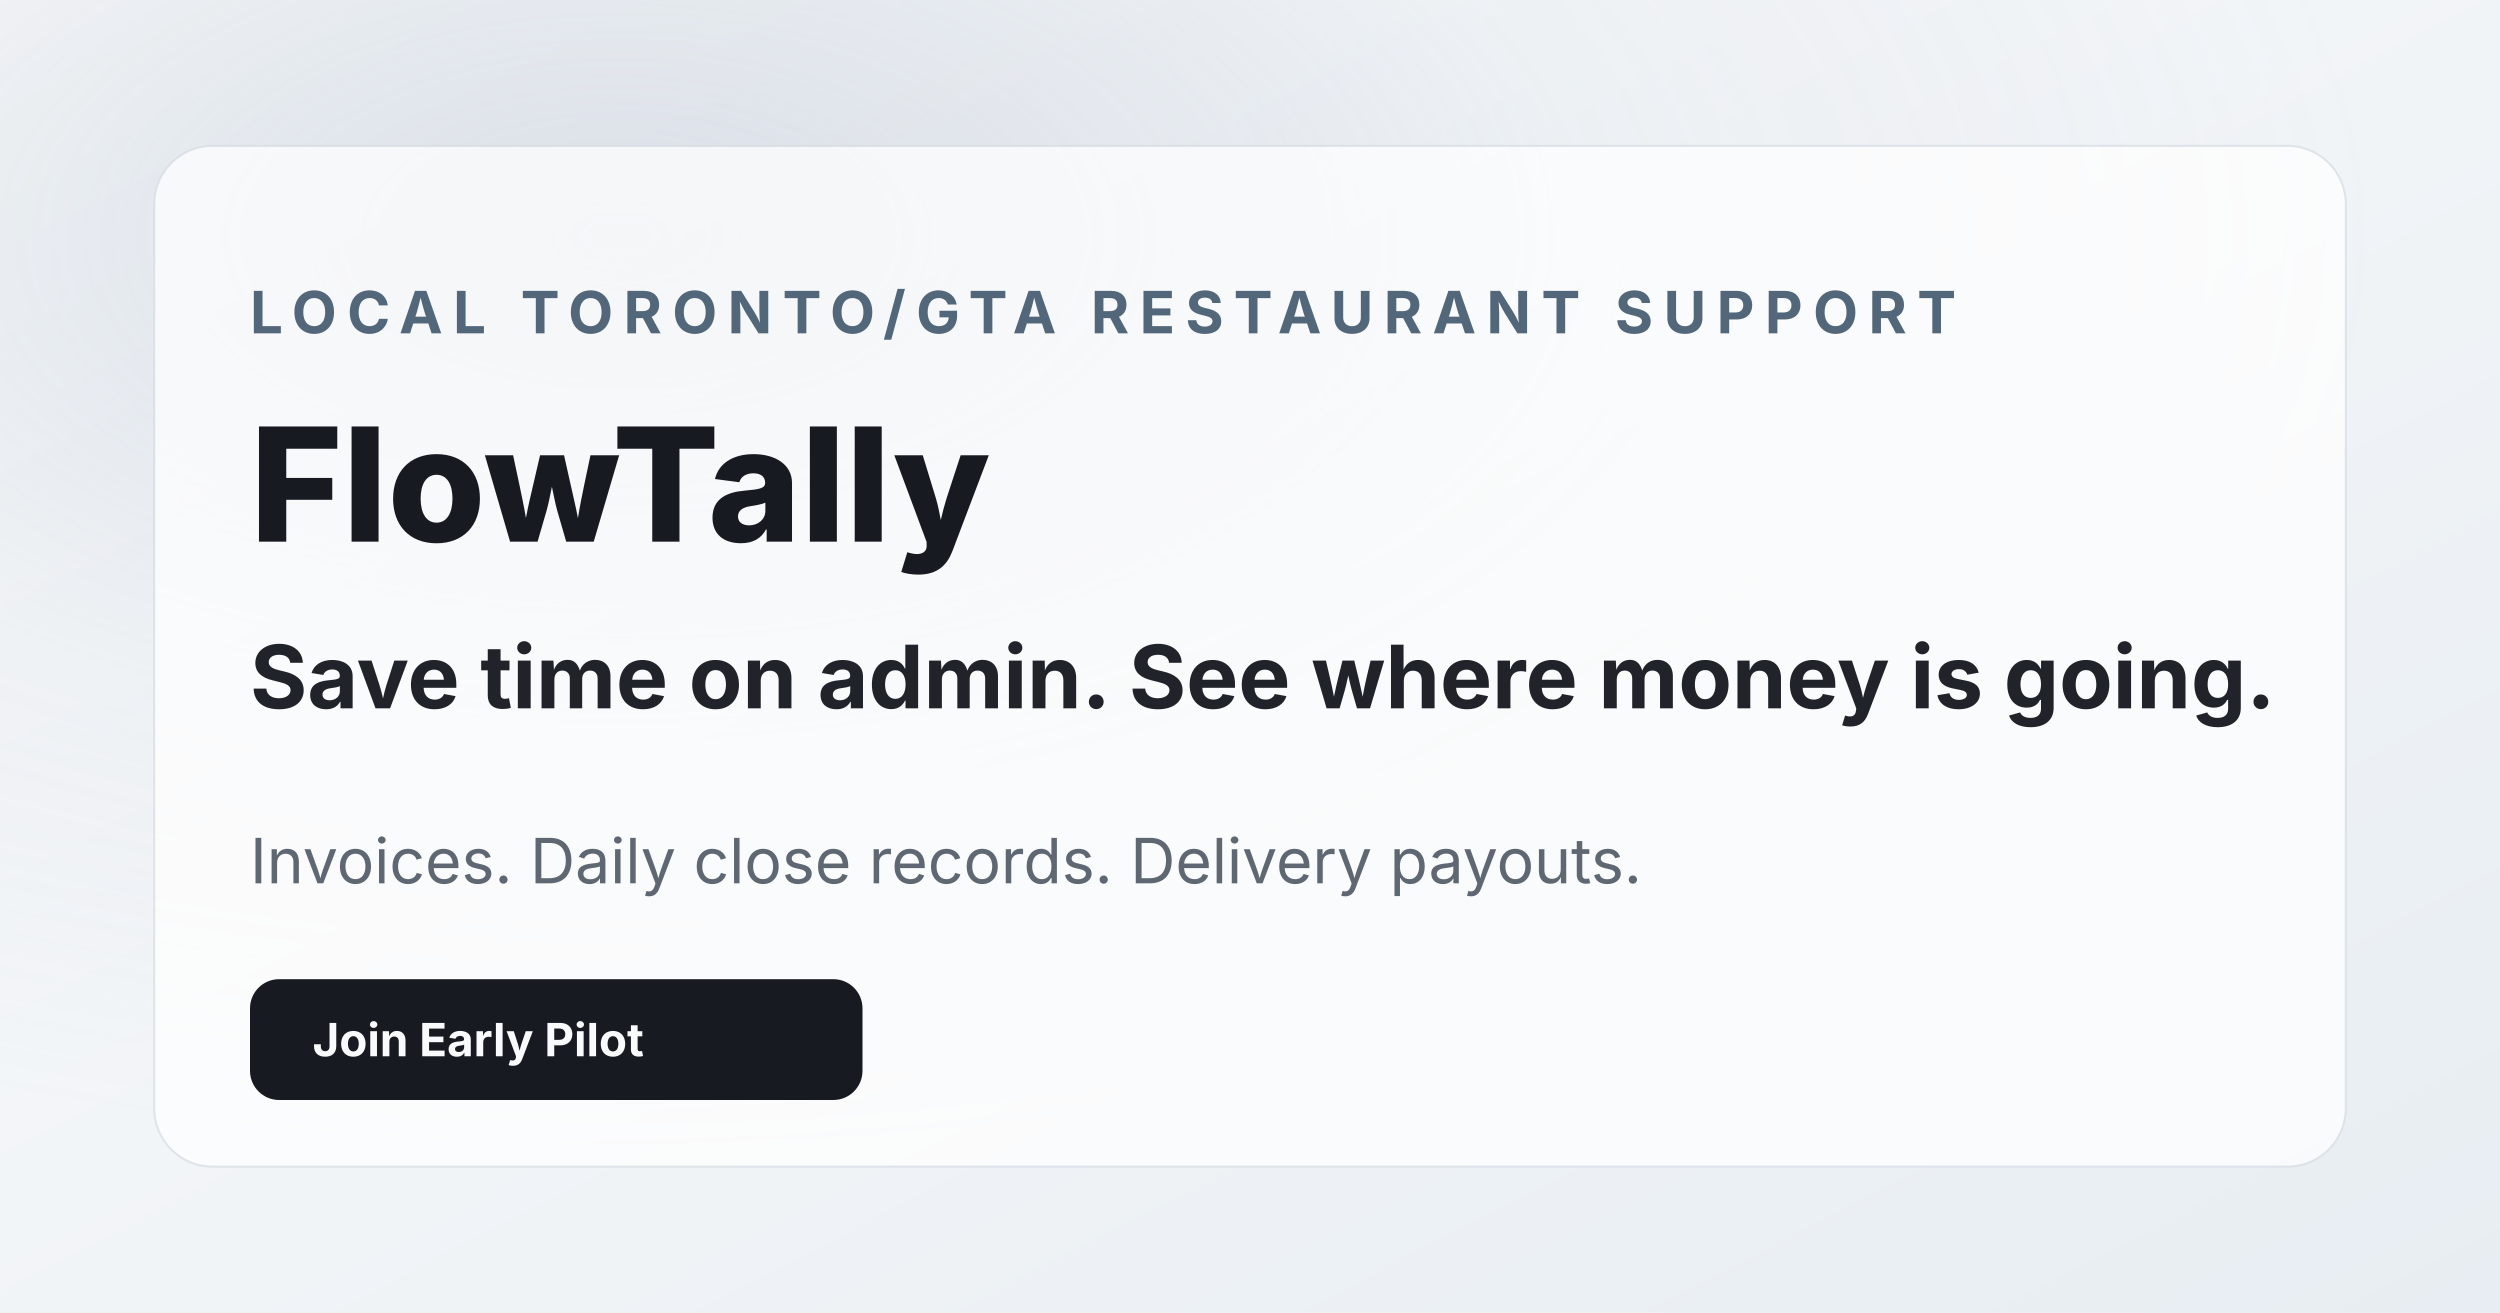
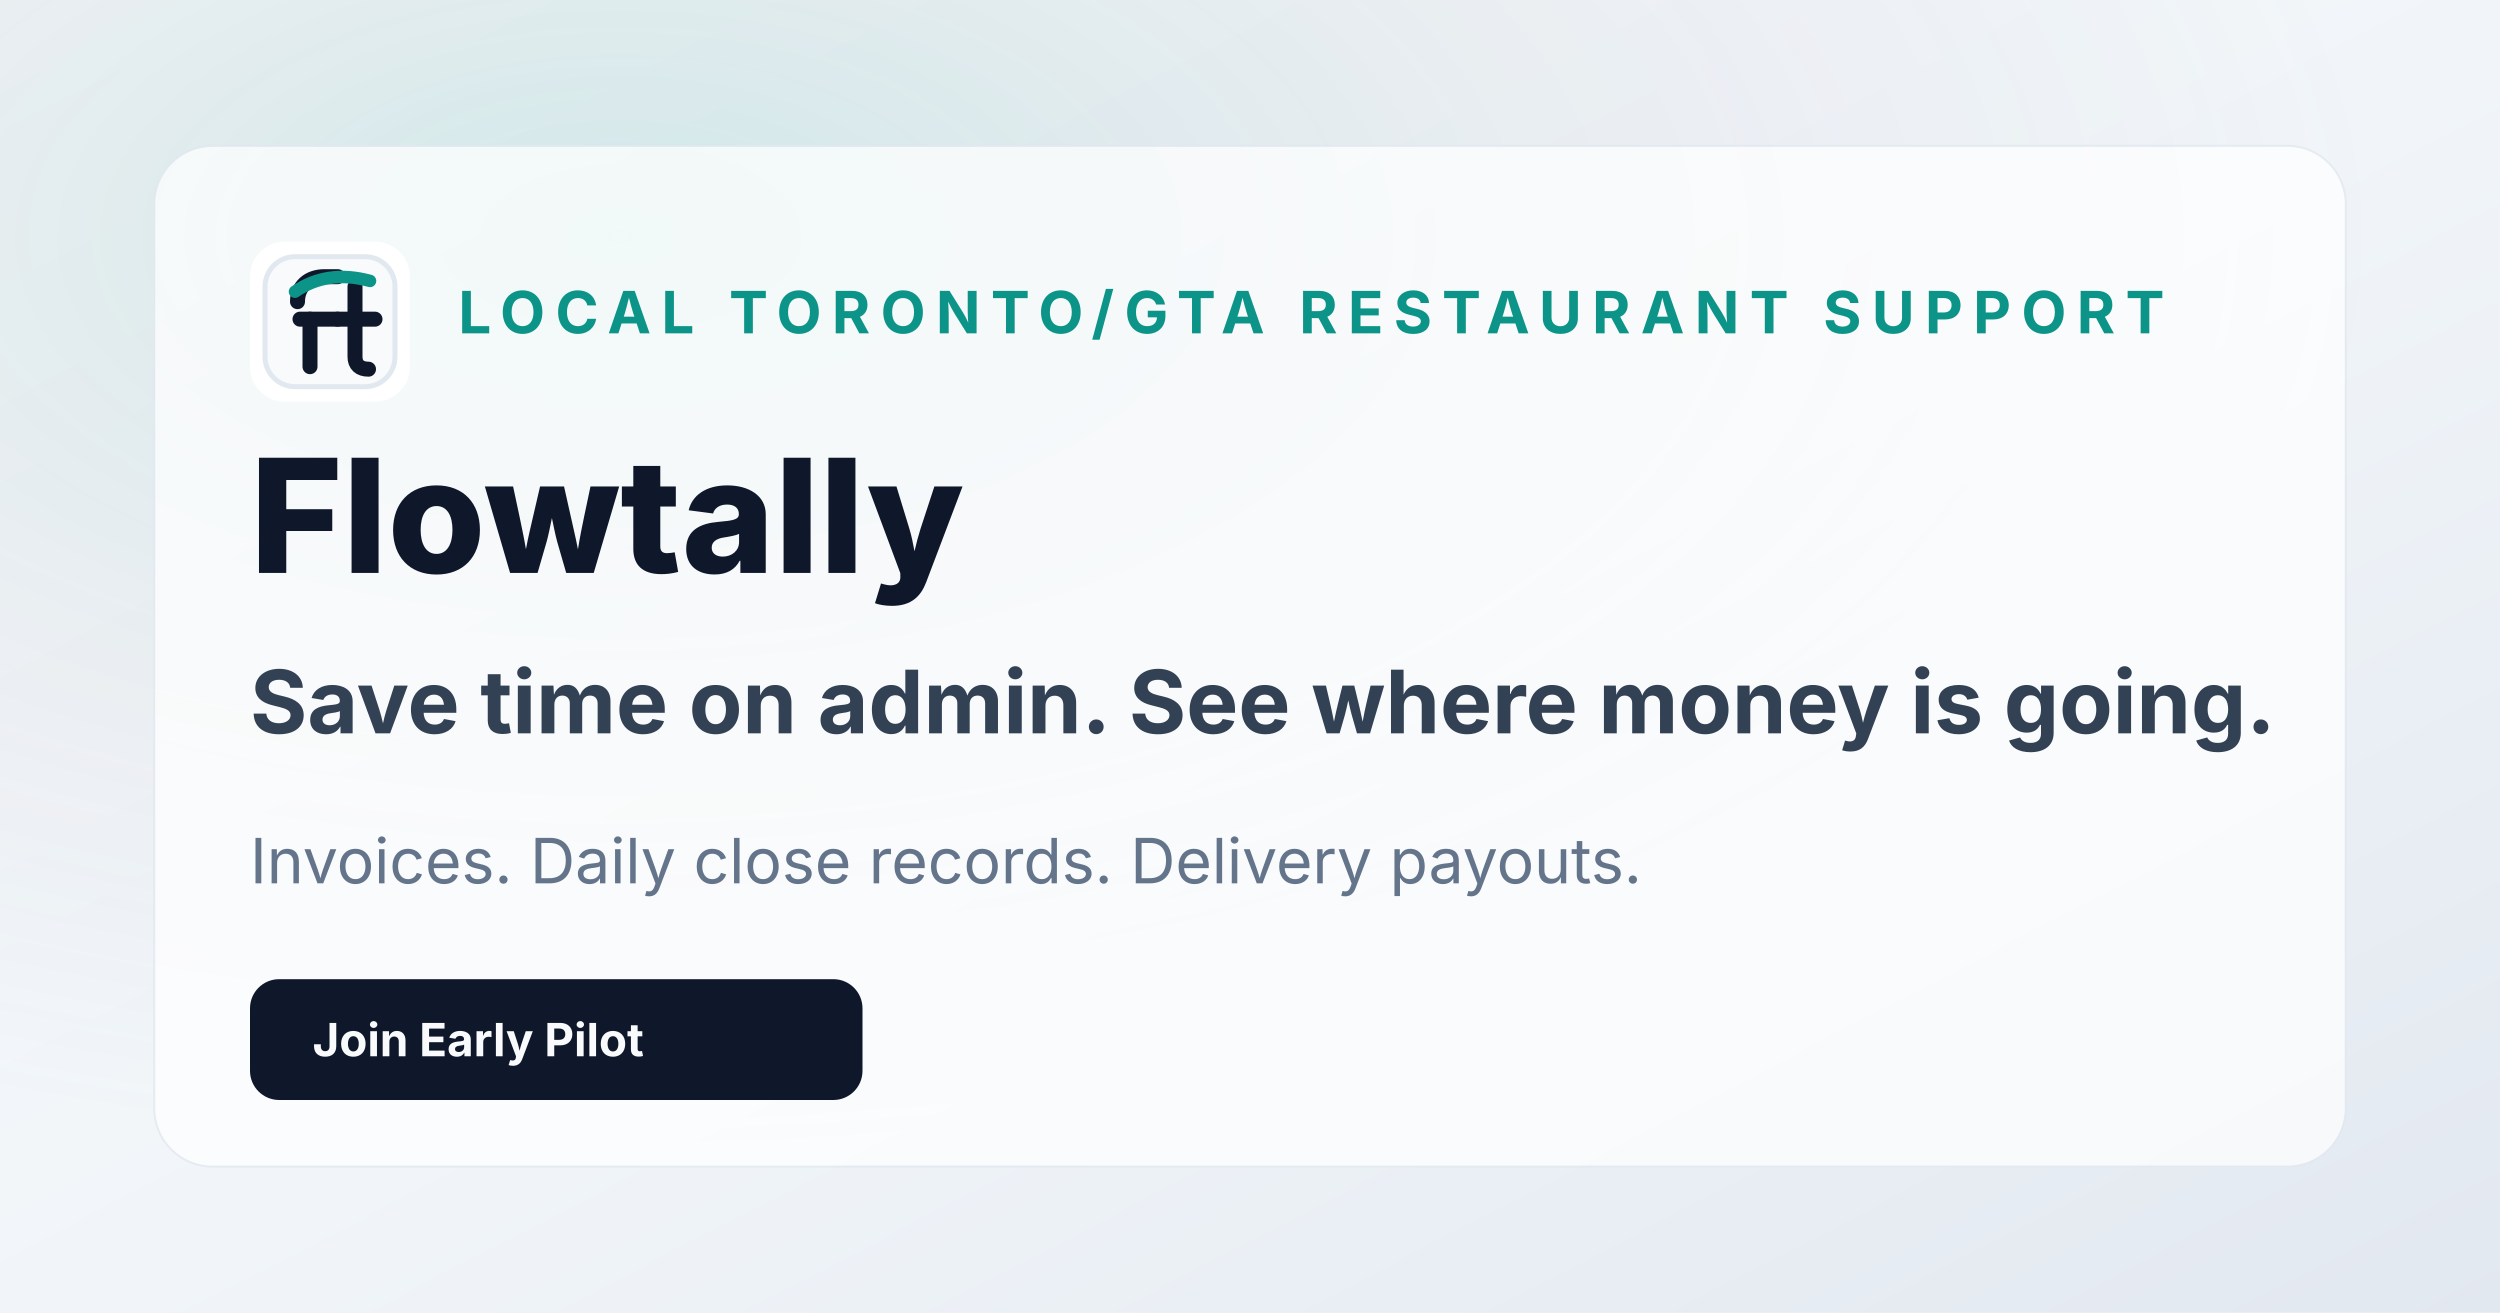
- <svg xmlns="http://www.w3.org/2000/svg" width="1200" height="630" viewBox="0 0 1200 630" role="img" aria-label="FlowTally preview">
+ <svg xmlns="http://www.w3.org/2000/svg" width="1200" height="630" viewBox="0 0 1200 630" role="img" aria-label="Flowtally preview">
  <defs>
    <linearGradient id="bg" x1="0" x2="1" y1="0" y2="1">
-       <stop offset="0" stop-color="#fbfcfd" />
-       <stop offset="0.52" stop-color="#f1f4f7" />
-       <stop offset="1" stop-color="#e7edf2" />
+       <stop offset="0" stop-color="#F8FAFC" />
+       <stop offset="0.52" stop-color="#F1F5F9" />
+       <stop offset="1" stop-color="#E2E8F0" />
    </linearGradient>
    <radialGradient id="glow" cx="25%" cy="18%" r="70%">
-       <stop offset="0" stop-color="#94a3b8" stop-opacity=".3" />
-       <stop offset=".55" stop-color="#94a3b8" stop-opacity=".08" />
-       <stop offset="1" stop-color="#94a3b8" stop-opacity="0" />
+       <stop offset="0" stop-color="#0D9488" stop-opacity=".16" />
+       <stop offset=".55" stop-color="#64748B" stop-opacity=".07" />
+       <stop offset="1" stop-color="#64748B" stop-opacity="0" />
    </radialGradient>
  </defs>
  <rect width="1200" height="630" fill="url(#bg)" />
  <rect width="1200" height="630" fill="url(#glow)" />
-   <rect x="74" y="70" width="1052" height="490" rx="28" fill="#ffffff" opacity=".72" stroke="#d8dee5" />
-   <text x="120" y="160" fill="#53677a" font-family="Inter, Arial, sans-serif" font-size="28" font-weight="700" letter-spacing="5">LOCAL TORONTO/GTA RESTAURANT SUPPORT</text>
-   <text x="120" y="260" fill="#171b21" font-family="Inter, Arial, sans-serif" font-size="76" font-weight="800">FlowTally</text>
-   <text x="120" y="340" fill="#20242a" font-family="Inter, Arial, sans-serif" font-size="42" font-weight="650">Save time on admin. See where money is going.</text>
-   <text x="120" y="424" fill="#5f6872" font-family="Inter, Arial, sans-serif" font-size="30">Invoices. Daily close records. Delivery payouts.</text>
-   <rect x="120" y="470" width="294" height="58" rx="14" fill="#171b21" />
-   <text x="150" y="507" fill="#f8fafc" font-family="Inter, Arial, sans-serif" font-size="22" font-weight="700">Join Early Pilot</text>
+   <rect x="74" y="70" width="1052" height="490" rx="28" fill="#FFFFFF" opacity=".72" stroke="#E2E8F0" />
+   <g transform="translate(120 116) scale(1.2)">
+     <rect width="64" height="64" rx="14" fill="#FFFFFF" />
+     <rect x="6" y="6" width="52" height="52" rx="12" fill="#F8FAFC" stroke="#E2E8F0" stroke-width="2" />
+     <path d="M19 24c0-6.1 4.3-10 10.8-10h5.3" fill="none" stroke="#0F172A" stroke-width="6" stroke-linecap="round" />
+     <path d="M20 31h15" fill="none" stroke="#0F172A" stroke-width="6" stroke-linecap="round" />
+     <path d="M24 31v19" fill="none" stroke="#0F172A" stroke-width="6" stroke-linecap="round" />
+     <path d="M42 18v28c0 3.3 1.9 5 5.4 5" fill="none" stroke="#0F172A" stroke-width="6" stroke-linecap="round" />
+     <path d="M35 31h15" fill="none" stroke="#0F172A" stroke-width="6" stroke-linecap="round" />
+     <path d="M18 20c8.5-5.9 18.6-7.4 30-4.3" fill="none" stroke="#0D9488" stroke-width="5" stroke-linecap="round" />
+   </g>
+   <text x="220" y="160" fill="#0D9488" font-family="Inter, Arial, sans-serif" font-size="28" font-weight="700" letter-spacing="5">LOCAL TORONTO/GTA RESTAURANT SUPPORT</text>
+   <text x="120" y="275" fill="#0F172A" font-family="Inter, Arial, sans-serif" font-size="76" font-weight="800">Flowtally</text>
+   <text x="120" y="352" fill="#334155" font-family="Inter, Arial, sans-serif" font-size="42" font-weight="650">Save time on admin. See where money is going.</text>
+   <text x="120" y="424" fill="#64748B" font-family="Inter, Arial, sans-serif" font-size="30">Invoices. Daily close records. Delivery payouts.</text>
+   <rect x="120" y="470" width="294" height="58" rx="14" fill="#0F172A" />
+   <text x="150" y="507" fill="#F8FAFC" font-family="Inter, Arial, sans-serif" font-size="22" font-weight="700">Join Early Pilot</text>
</svg>
